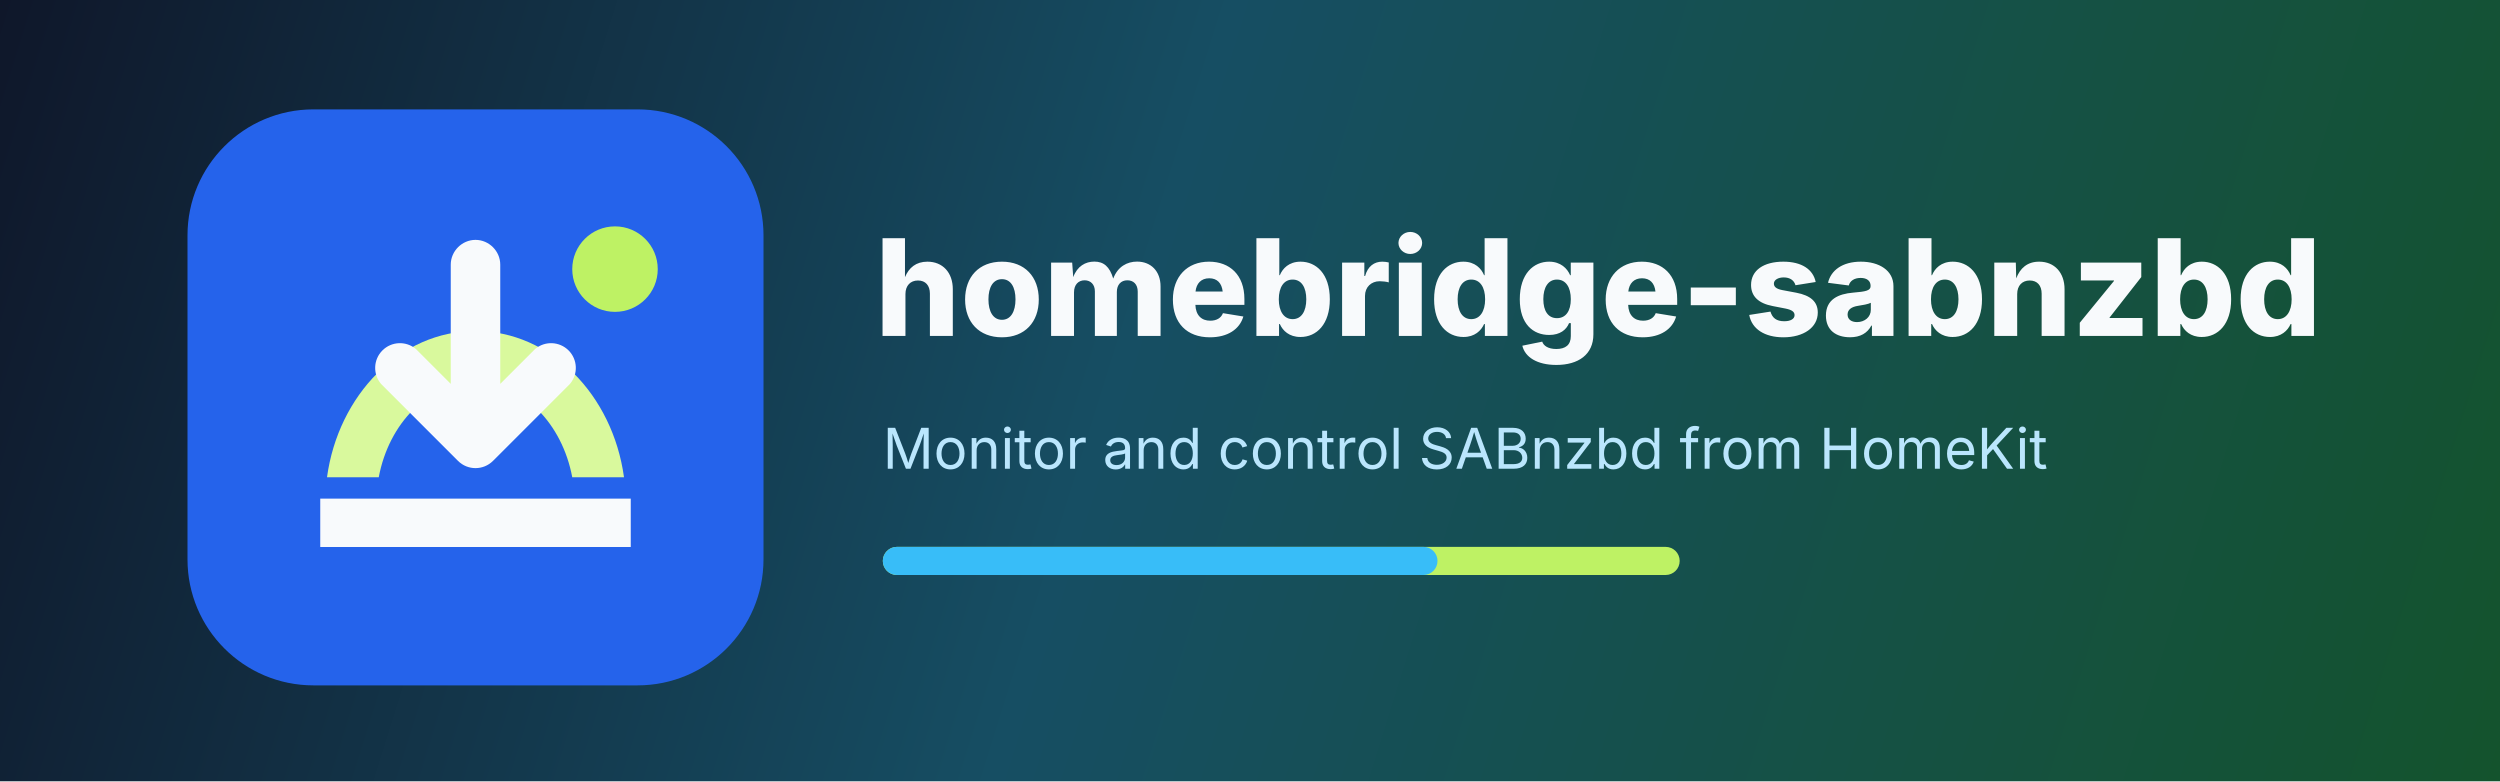
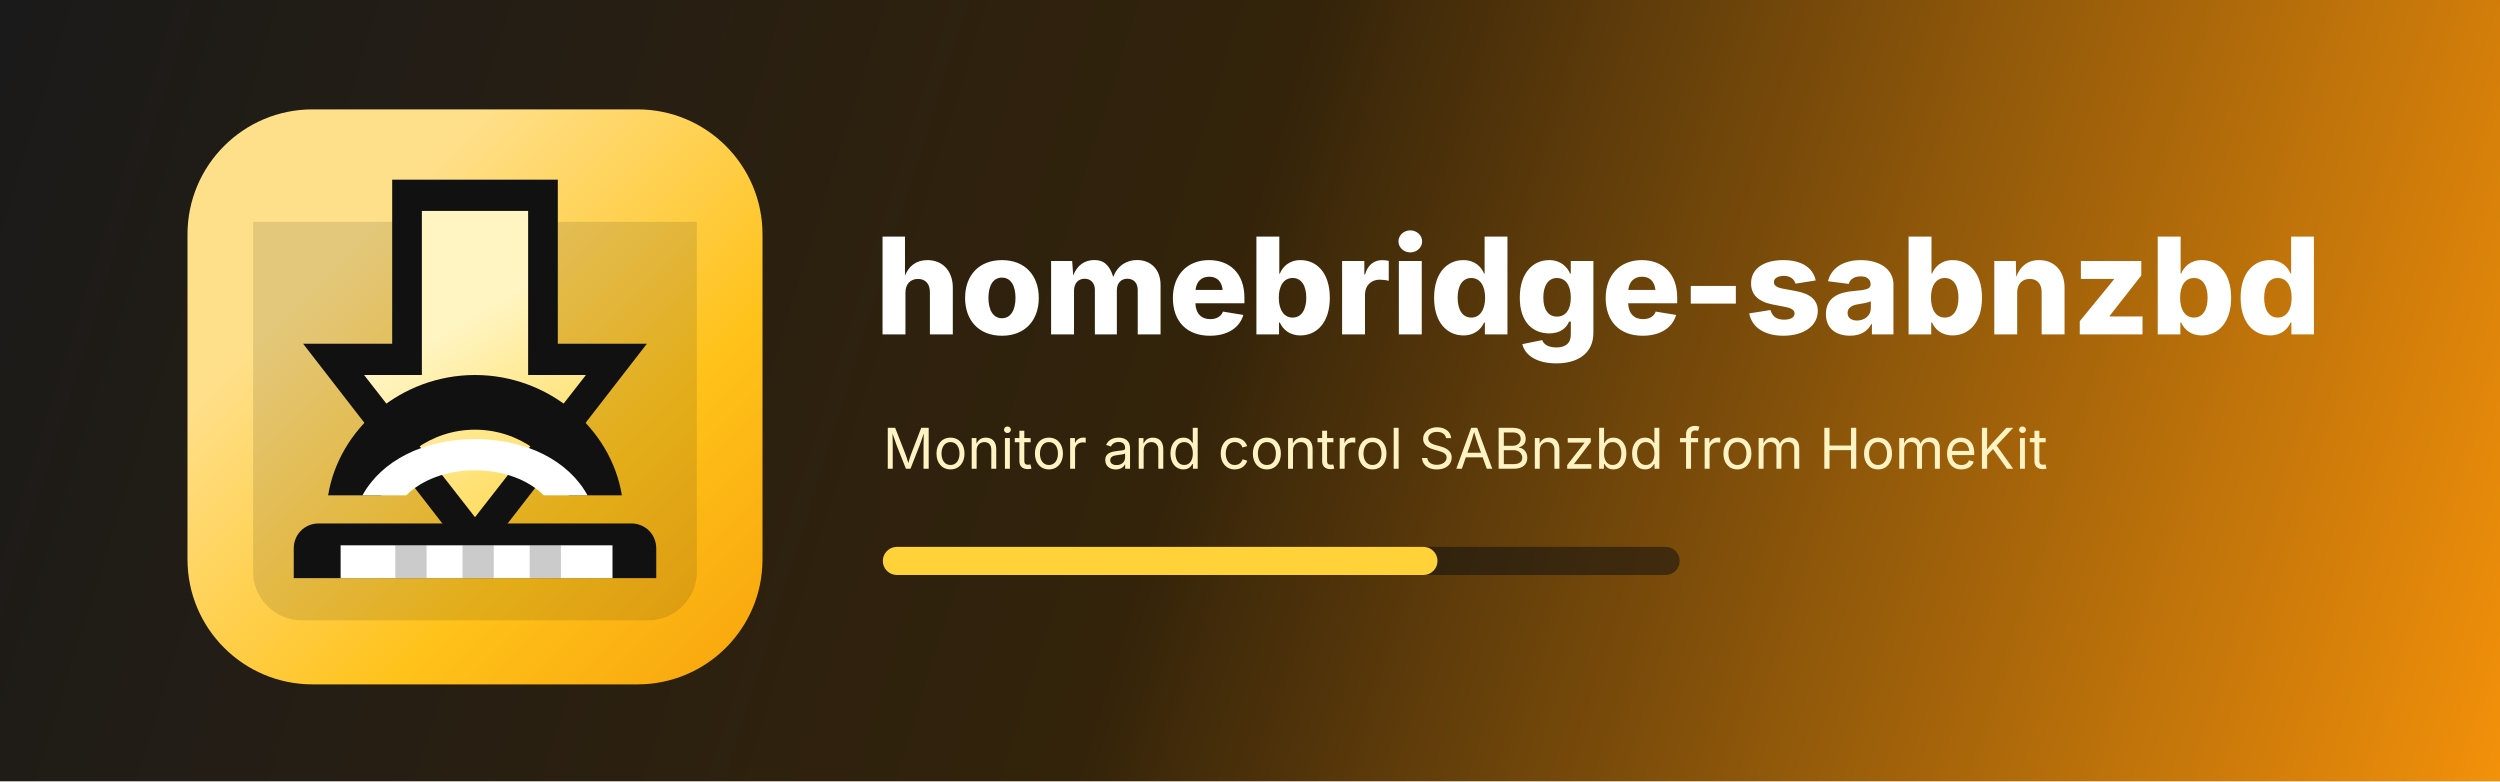
<svg xmlns="http://www.w3.org/2000/svg" viewBox="0 0 1600 500" role="img" aria-labelledby="title desc">
  <defs>
    <linearGradient id="bg" x1="0" x2="1600" y1="0" y2="500" gradientUnits="userSpaceOnUse">
-       <stop offset="0" stop-color="#0F172A" />
-       <stop offset=".45" stop-color="#164E63" />
-       <stop offset="1" stop-color="#14532D" />
+       <stop offset="0" stop-color="#111111" />
+       <stop offset=".48" stop-color="#2B1A00" />
+       <stop offset="1" stop-color="#F28C00" />
+     </linearGradient>
+     <linearGradient id="markBg" x1="120" x2="488" y1="70" y2="438" gradientUnits="userSpaceOnUse">
+       <stop offset="0" stop-color="#FFE08A" />
+       <stop offset=".42" stop-color="#FFC21A" />
+       <stop offset="1" stop-color="#F28C00" />
+     </linearGradient>
+     <linearGradient id="arrow" x1="230" x2="380" y1="104" y2="358" gradientUnits="userSpaceOnUse">
+       <stop offset="0" stop-color="#FFF5C2" />
+       <stop offset=".55" stop-color="#FFD23A" />
+       <stop offset="1" stop-color="#F59E0B" />
    </linearGradient>
  </defs>
  <rect width="1600" height="500" fill="url(#bg)" />
-   <g transform="translate(120 70) scale(.36)">
-     <rect width="1024" height="1024" rx="224" fill="#2563EB" />
-     <path d="M248 654c20-146 130-260 264-260s244 114 264 260h-92c-18-96-88-168-172-168s-154 72-172 168h-92z" fill="#D9F99D" />
-     <path d="M236 692h552v86H236z" fill="#F8FAFC" />
-     <path d="M512 232c24 0 44 20 44 44v212l62-62a44 44 0 0 1 62 62L543 625a44 44 0 0 1-62 0L344 488a44 44 0 0 1 62-62l62 62V276c0-24 20-44 44-44z" fill="#F8FAFC" />
-     <circle cx="760" cy="284" r="76" fill="#BEF264" />
+   <rect x="0" y="0" width="1600" height="500" fill="#FFFFFF" opacity=".04" />
+   <g transform="translate(120 70)">
+     <rect width="368" height="368" rx="80" fill="url(#markBg)" />
+     <path d="M42 72h284v224c0 17-14 31-31 31H73c-17 0-31-14-31-31V72z" fill="#111111" opacity=".12" />
+     <path d="M131 45h106v105h57L184 292 74 150h57V45z" fill="#111111" />
+     <path d="M150 65h68v105h37l-71 91-71-91h37V65z" fill="url(#arrow)" />
+     <path d="M90 247c7-43 47-77 94-77s87 34 94 77h-34c-8-24-32-42-60-42s-52 18-60 42H90z" fill="#111111" />
+     <path d="M112 247c12-22 39-36 72-36s60 14 72 36h-28c-10-10-26-16-44-16s-34 6-44 16h-28z" fill="#FFFFFF" />
+     <path d="M84 265h200c9 0 16 7 16 16v19H68v-19c0-9 7-16 16-16z" fill="#111111" />
+     <path d="M98 279h174v21H98z" fill="#FFFFFF" />
+     <path d="M133 279h20v21h-20zm43 0h20v21h-20zm43 0h20v21h-20z" fill="#111111" opacity=".22" />
  </g>
-   <text x="560" y="215" fill="#F8FAFC" font-family="Inter, Arial, sans-serif" font-size="86" font-weight="800">homebridge-sabnzbd</text>
-   <text x="565" y="300" fill="#BAE6FD" font-family="Inter, Arial, sans-serif" font-size="36">Monitor and control SABnzbd from HomeKit</text>
-   <rect x="565" y="350" width="510" height="18" rx="9" fill="#BEF264" />
-   <rect x="565" y="350" width="355" height="18" rx="9" fill="#38BDF8" />
+   <text x="560" y="214" fill="#FFFFFF" font-family="Inter, Arial, sans-serif" font-size="86" font-weight="800">homebridge-sabnzbd</text>
+   <text x="565" y="300" fill="#FFF3C4" font-family="Inter, Arial, sans-serif" font-size="36">Monitor and control SABnzbd from HomeKit</text>
+   <rect x="565" y="350" width="510" height="18" rx="9" fill="#111111" opacity=".55" />
+   <rect x="565" y="350" width="355" height="18" rx="9" fill="#FFD23A" />
</svg>
